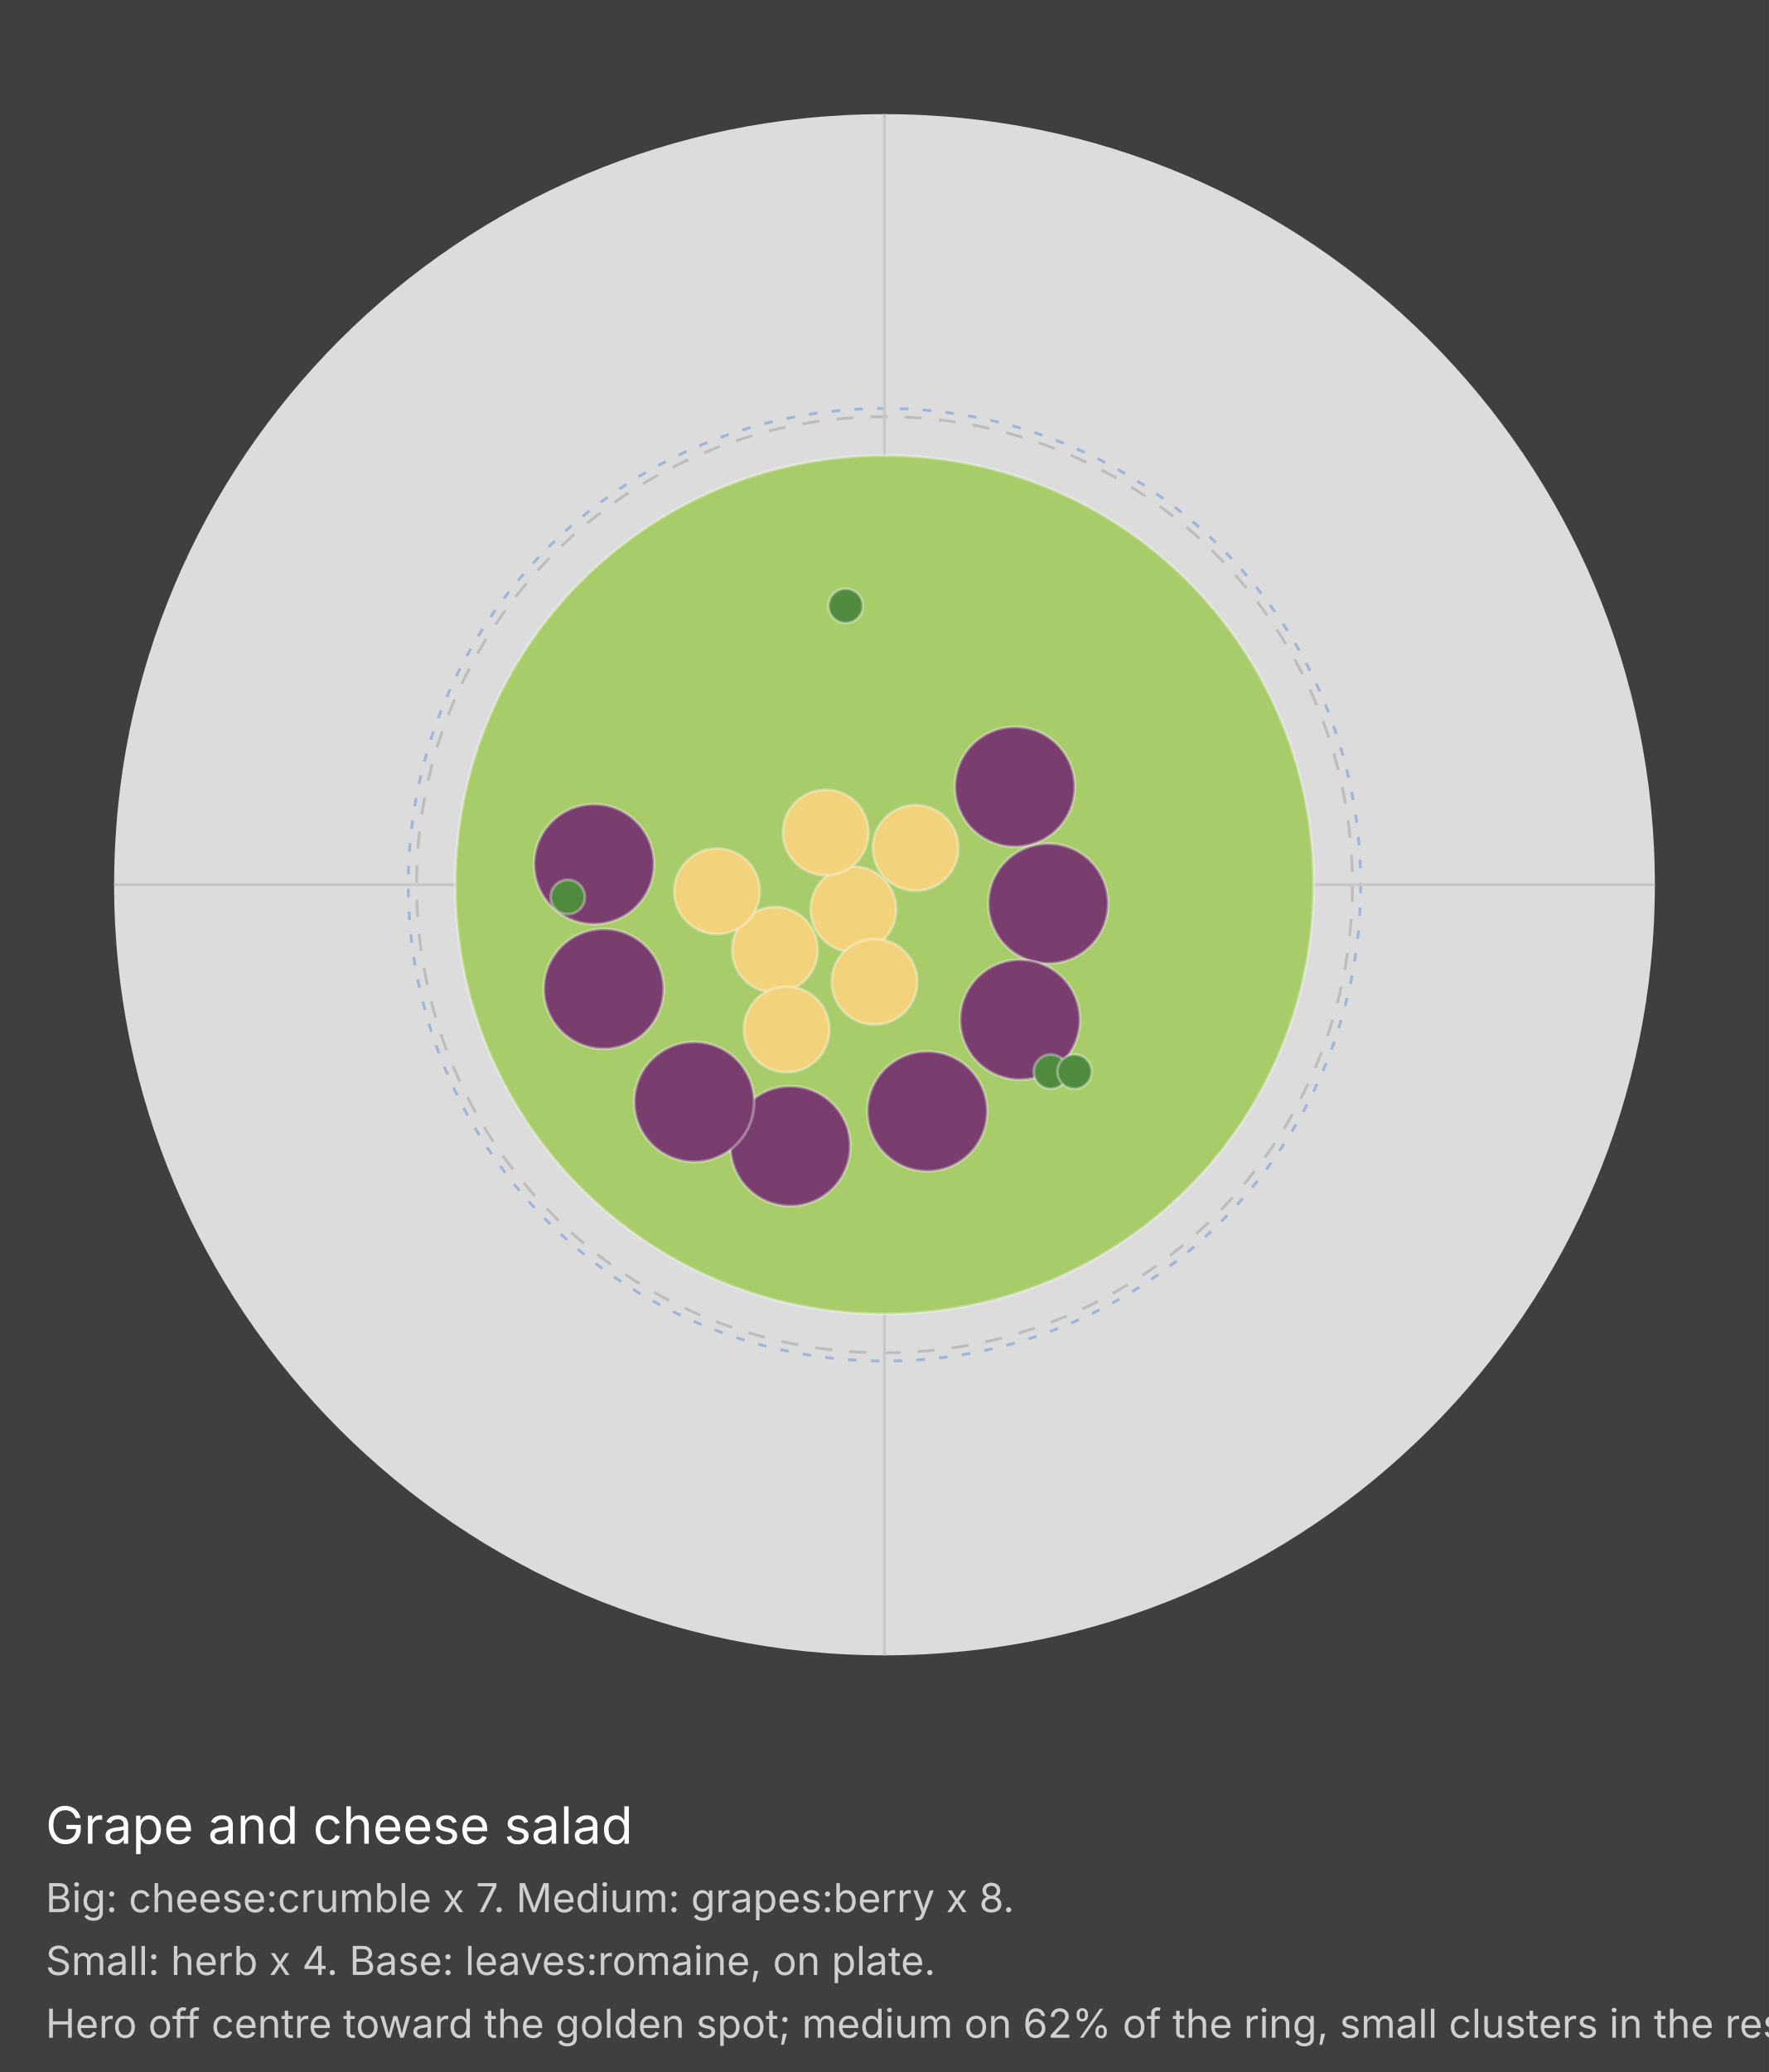
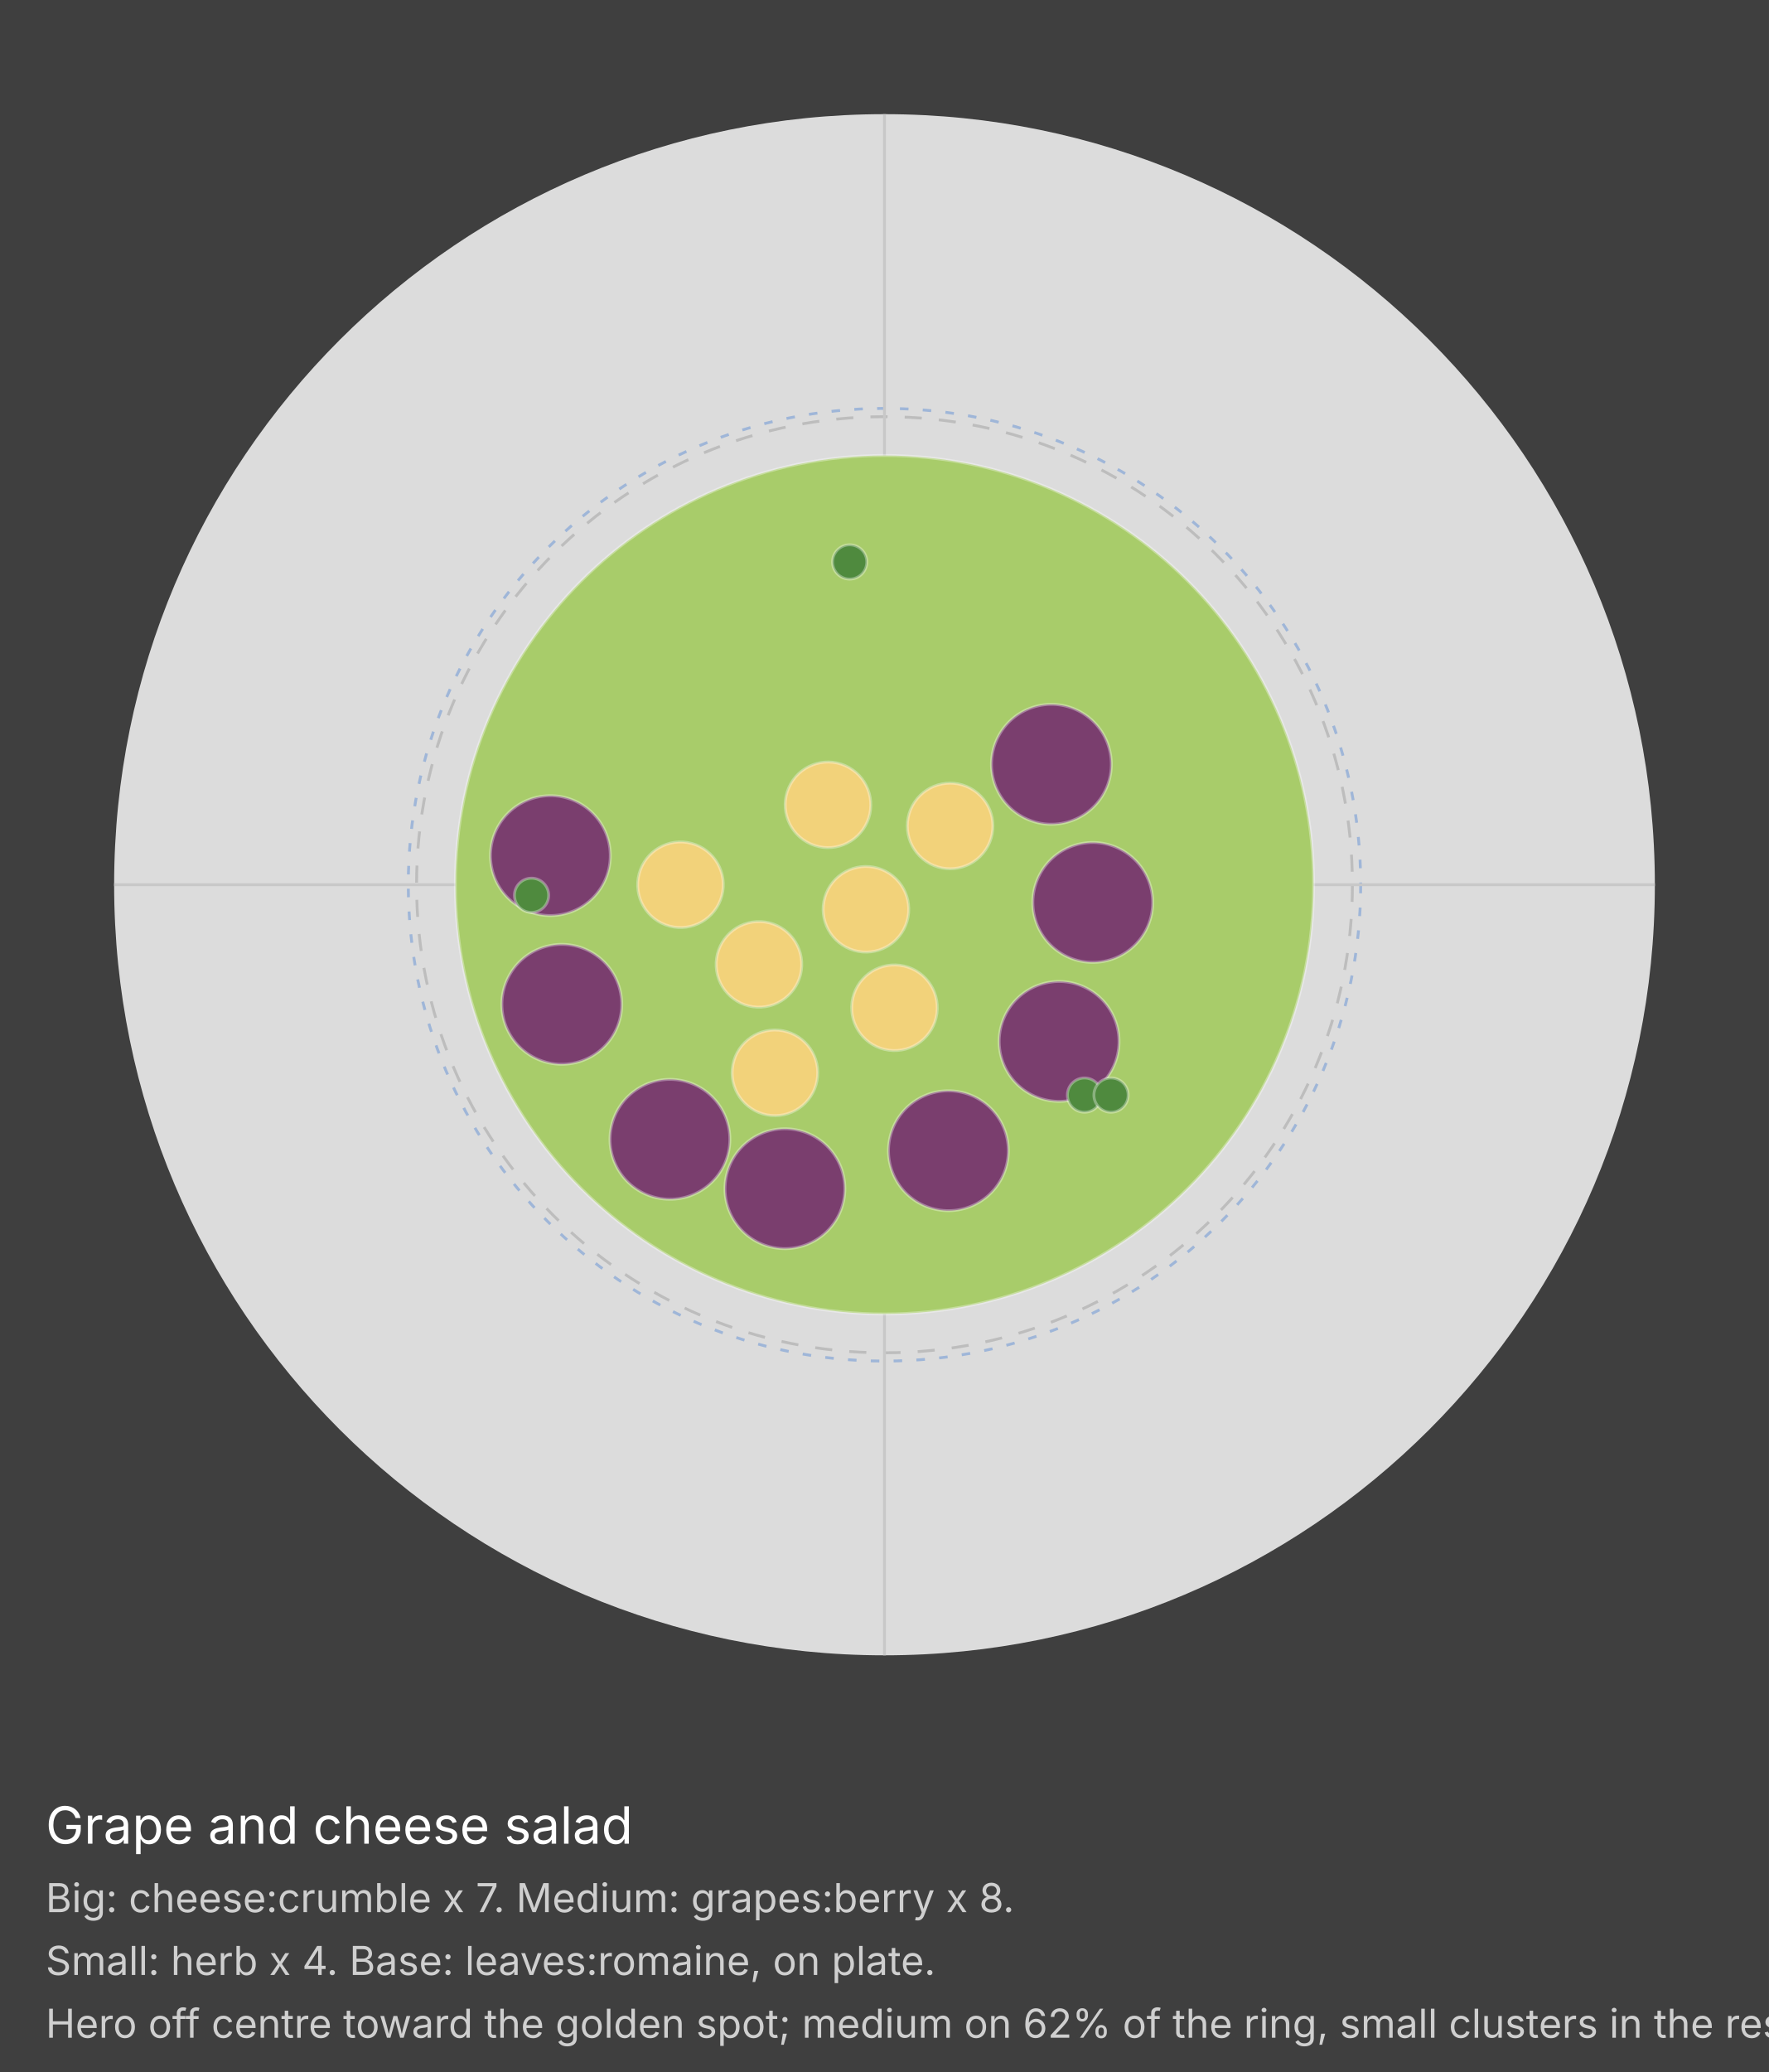
<svg xmlns="http://www.w3.org/2000/svg" width="620" height="726">
  <rect width="620" height="726" fill="#3f3f3f" />
  <circle cx="310.0" cy="310.0" r="270.0" fill="#dcdcdc" />
  <circle cx="310.0" cy="310.0" r="164.0" fill="none" stroke="#bdbdbd" stroke-dasharray="6 6" />
  <circle cx="310.0" cy="310.0" r="166.9" fill="none" stroke="#9fb6d8" stroke-dasharray="3 5" />
  <line x1="40.0" y1="310.0" x2="580.0" y2="310.0" stroke="#c8c8c8" />
  <line x1="310.0" y1="40.0" x2="310.0" y2="580.0" stroke="#c8c8c8" />
  <circle transform="translate(310.0 310.0) rotate(0)" r="150.4" fill="#a8cc6a" stroke="#ffffff55" />
-   <circle transform="translate(299.1 318.6) rotate(196.2562)" r="15.0" fill="#f2d27a" stroke="#ffffff55" />
-   <circle transform="translate(271.6 332.8) rotate(266.7711)" r="15.0" fill="#f2d27a" stroke="#ffffff55" />
-   <circle transform="translate(289.4 291.7) rotate(209.4333)" r="15.0" fill="#f2d27a" stroke="#ffffff55" />
-   <circle transform="translate(306.5 344.0) rotate(97.50647)" r="15.0" fill="#f2d27a" stroke="#ffffff55" />
-   <circle transform="translate(251.3 312.3) rotate(14.95736)" r="15.0" fill="#f2d27a" stroke="#ffffff55" />
-   <circle transform="translate(320.9 297.1) rotate(303.8795)" r="15.0" fill="#f2d27a" stroke="#ffffff55" />
-   <circle transform="translate(275.7 360.7) rotate(185.1036)" r="15.0" fill="#f2d27a" stroke="#ffffff55" />
-   <circle transform="translate(355.7 275.7) rotate(-15.58098)" r="21.0" fill="#7a3e6e" stroke="#ffffff55" />
-   <circle transform="translate(367.4 316.6) rotate(-16.82764)" r="21.0" fill="#7a3e6e" stroke="#ffffff55" />
-   <circle transform="translate(357.5 357.3) rotate(24.28718)" r="21.0" fill="#7a3e6e" stroke="#ffffff55" />
-   <circle transform="translate(325.0 389.4) rotate(63.50773)" r="21.0" fill="#7a3e6e" stroke="#ffffff55" />
-   <circle transform="translate(277.0 401.6) rotate(97.92829)" r="21.0" fill="#7a3e6e" stroke="#ffffff55" />
-   <circle transform="translate(243.3 386.1) rotate(104.8793)" r="21.0" fill="#7a3e6e" stroke="#ffffff55" />
-   <circle transform="translate(211.6 346.5) rotate(166.621)" r="21.0" fill="#7a3e6e" stroke="#ffffff55" />
-   <circle transform="translate(208.2 302.8) rotate(173.0844)" r="21.0" fill="#7a3e6e" stroke="#ffffff55" />
-   <circle transform="translate(368.3 375.5) rotate(0)" r="6.0" fill="#4f8a3e" stroke="#ffffff55" />
-   <circle transform="translate(376.6 375.5) rotate(0)" r="6.0" fill="#4f8a3e" stroke="#ffffff55" />
-   <circle transform="translate(296.4 212.3) rotate(0)" r="6.0" fill="#4f8a3e" stroke="#ffffff55" />
-   <circle transform="translate(199.0 314.3) rotate(0)" r="6.0" fill="#4f8a3e" stroke="#ffffff55" />
+   <circle transform="translate(303.5 318.6) rotate(196.2562)" r="15.0" fill="#f2d27a" stroke="#ffffff55" />
+   <circle transform="translate(266.0 337.9) rotate(266.7711)" r="15.0" fill="#f2d27a" stroke="#ffffff55" />
+   <circle transform="translate(290.2 282.0) rotate(209.4333)" r="15.0" fill="#f2d27a" stroke="#ffffff55" />
+   <circle transform="translate(313.5 353.1) rotate(97.50647)" r="15.0" fill="#f2d27a" stroke="#ffffff55" />
+   <circle transform="translate(238.5 310.0) rotate(14.95736)" r="15.0" fill="#f2d27a" stroke="#ffffff55" />
+   <circle transform="translate(333.0 289.4) rotate(303.8795)" r="15.0" fill="#f2d27a" stroke="#ffffff55" />
+   <circle transform="translate(271.6 375.9) rotate(185.1036)" r="15.0" fill="#f2d27a" stroke="#ffffff55" />
+   <circle transform="translate(368.5 267.8) rotate(-15.58098)" r="21.0" fill="#7a3e6e" stroke="#ffffff55" />
+   <circle transform="translate(383.0 316.2) rotate(-16.82764)" r="21.0" fill="#7a3e6e" stroke="#ffffff55" />
+   <circle transform="translate(371.2 364.9) rotate(24.28718)" r="21.0" fill="#7a3e6e" stroke="#ffffff55" />
+   <circle transform="translate(332.4 403.2) rotate(63.50773)" r="21.0" fill="#7a3e6e" stroke="#ffffff55" />
+   <circle transform="translate(275.1 416.5) rotate(97.92829)" r="21.0" fill="#7a3e6e" stroke="#ffffff55" />
+   <circle transform="translate(234.8 399.2) rotate(104.8793)" r="21.0" fill="#7a3e6e" stroke="#ffffff55" />
+   <circle transform="translate(196.9 351.9) rotate(166.621)" r="21.0" fill="#7a3e6e" stroke="#ffffff55" />
+   <circle transform="translate(192.9 299.8) rotate(173.0844)" r="21.0" fill="#7a3e6e" stroke="#ffffff55" />
+   <circle transform="translate(380.1 383.7) rotate(0)" r="6.0" fill="#4f8a3e" stroke="#ffffff55" />
+   <circle transform="translate(389.4 383.7) rotate(0)" r="6.0" fill="#4f8a3e" stroke="#ffffff55" />
+   <circle transform="translate(297.8 196.9) rotate(0)" r="6.0" fill="#4f8a3e" stroke="#ffffff55" />
+   <circle transform="translate(186.3 313.7) rotate(0)" r="6.0" fill="#4f8a3e" stroke="#ffffff55" />
  <text x="16" y="646" fill="#ffffff" font-family="Inter, sans-serif" font-size="18">Grape and cheese salad</text>
  <text x="16" y="670" fill="#cfcfcf" font-family="Inter, sans-serif" font-size="14">Big: cheese:crumble x 7. Medium: grapes:berry x 8.</text>
  <text x="16" y="692" fill="#cfcfcf" font-family="Inter, sans-serif" font-size="14">Small: herb x 4. Base: leaves:romaine, on plate.</text>
  <text x="16" y="714" fill="#cfcfcf" font-family="Inter, sans-serif" font-size="14">Hero off centre toward the golden spot; medium on 62% of the ring, small clusters in the rest.</text>
</svg>
